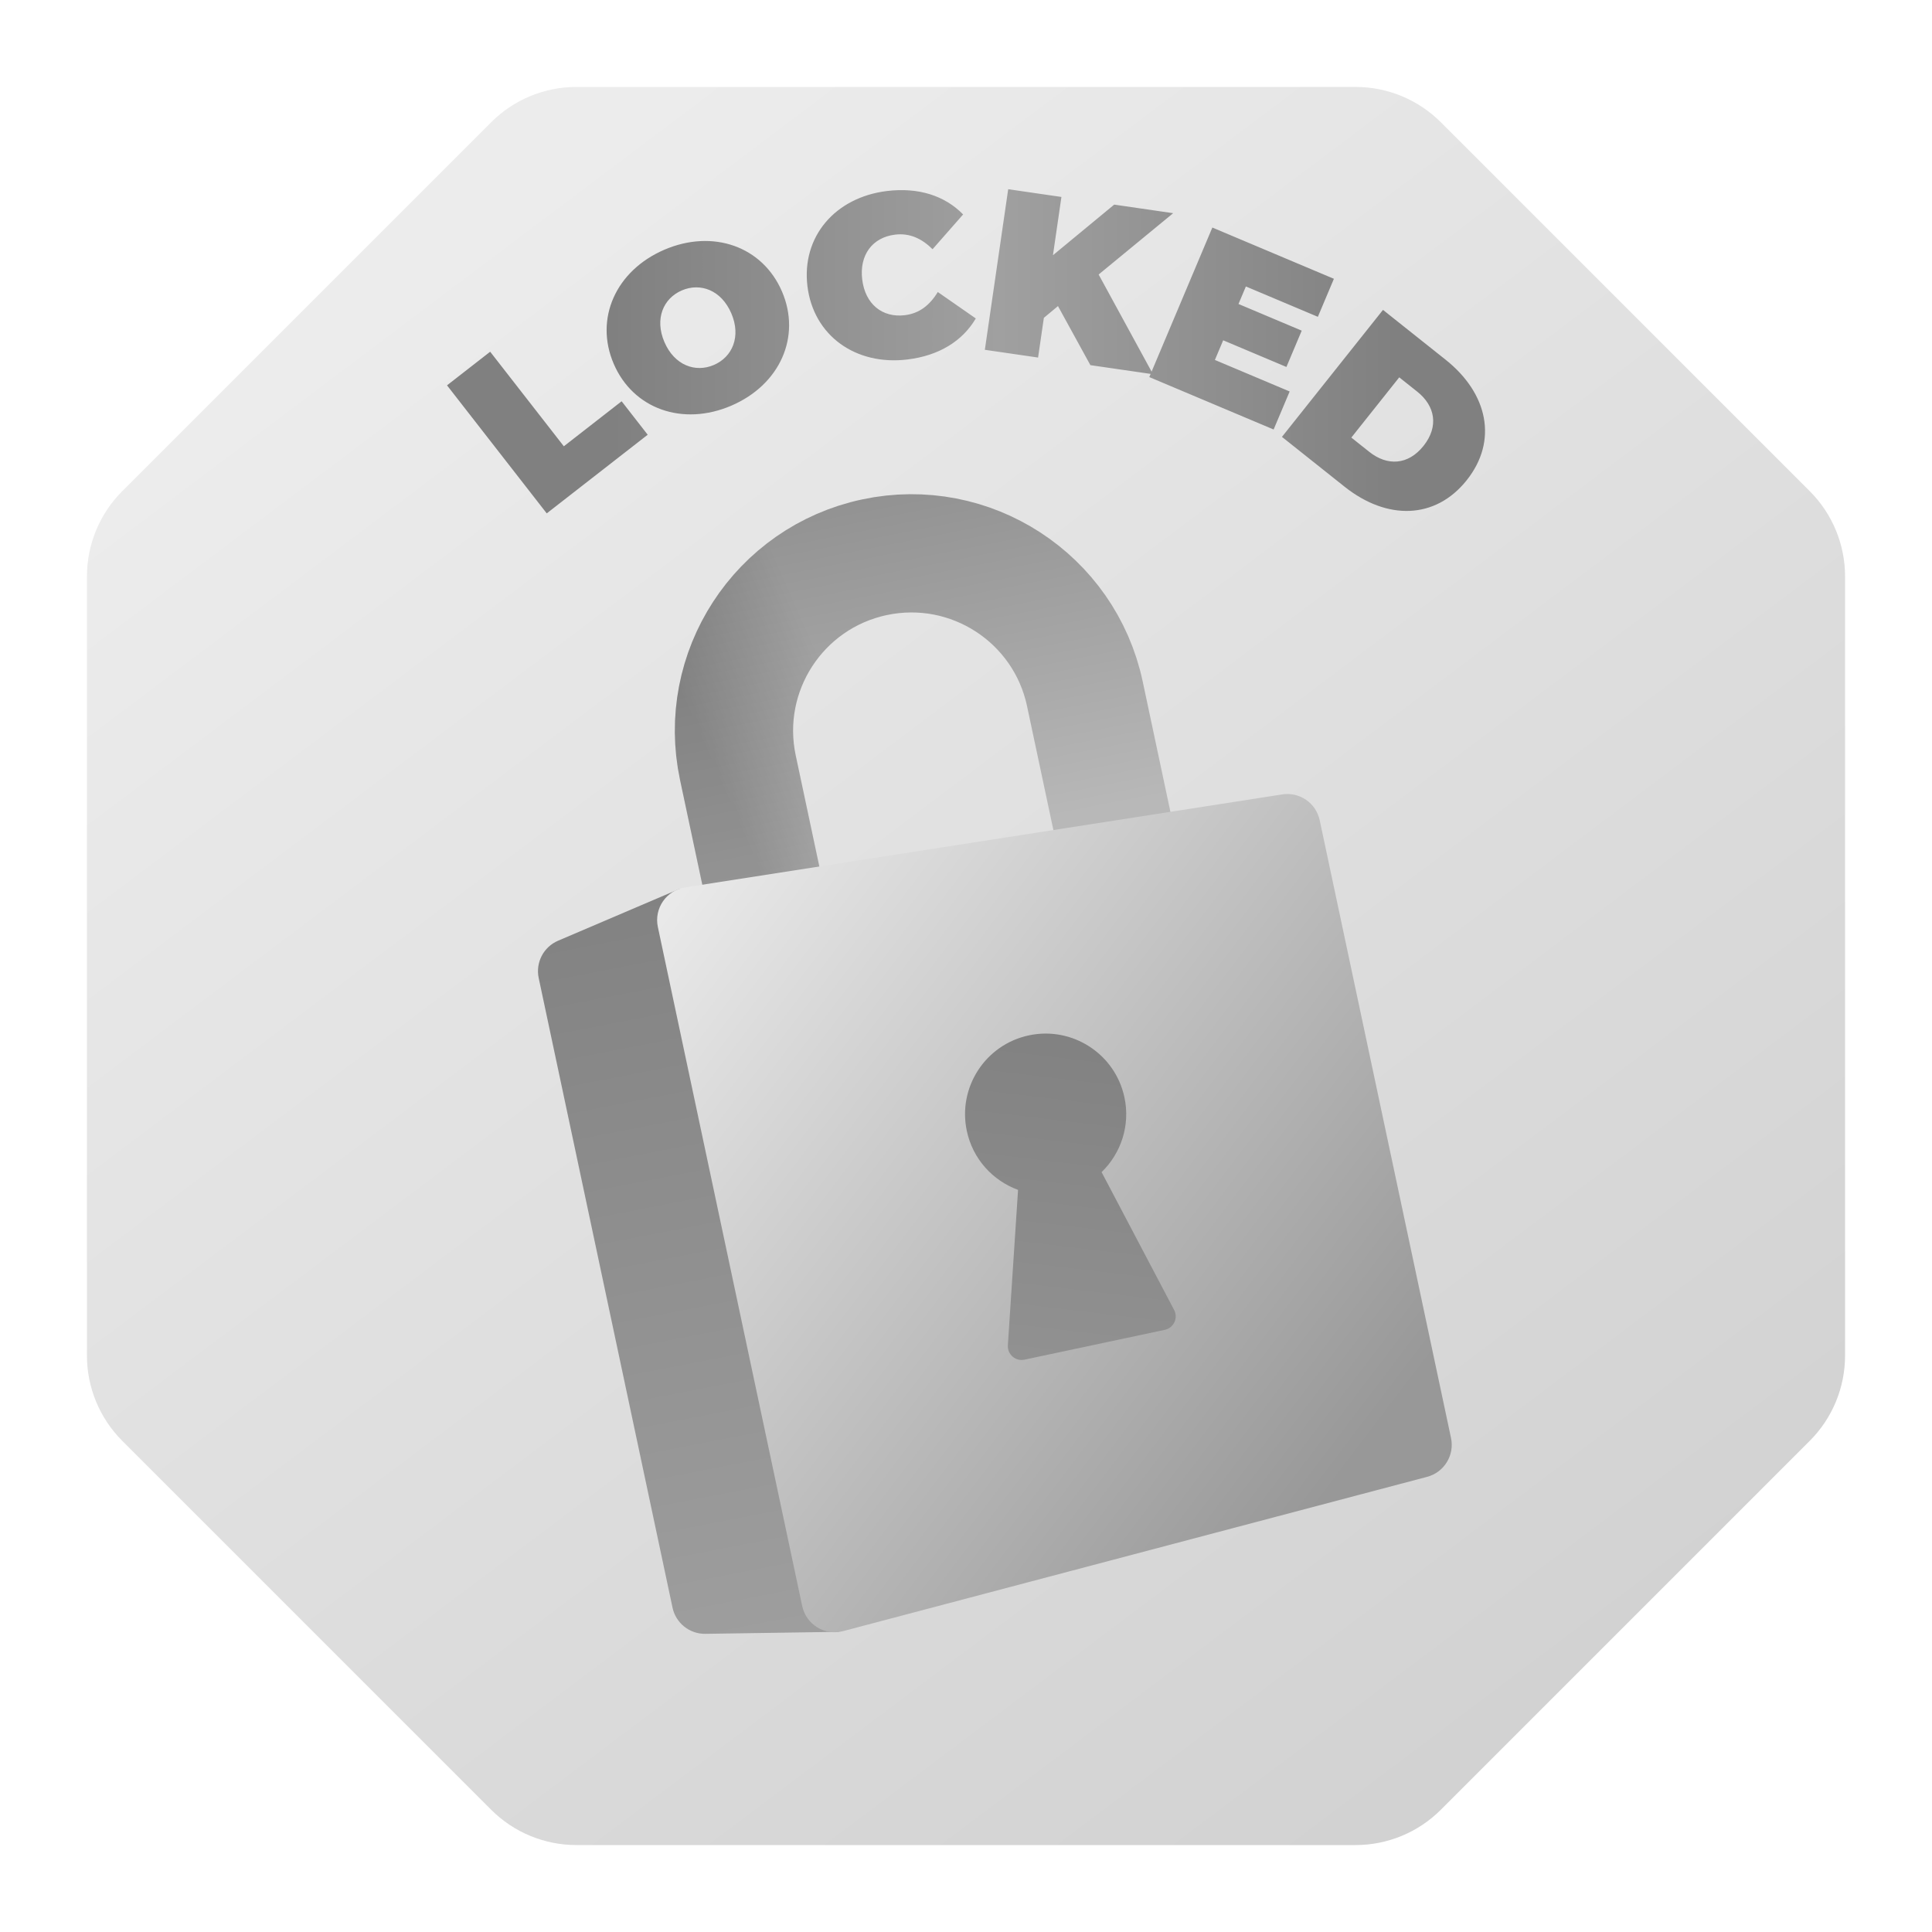
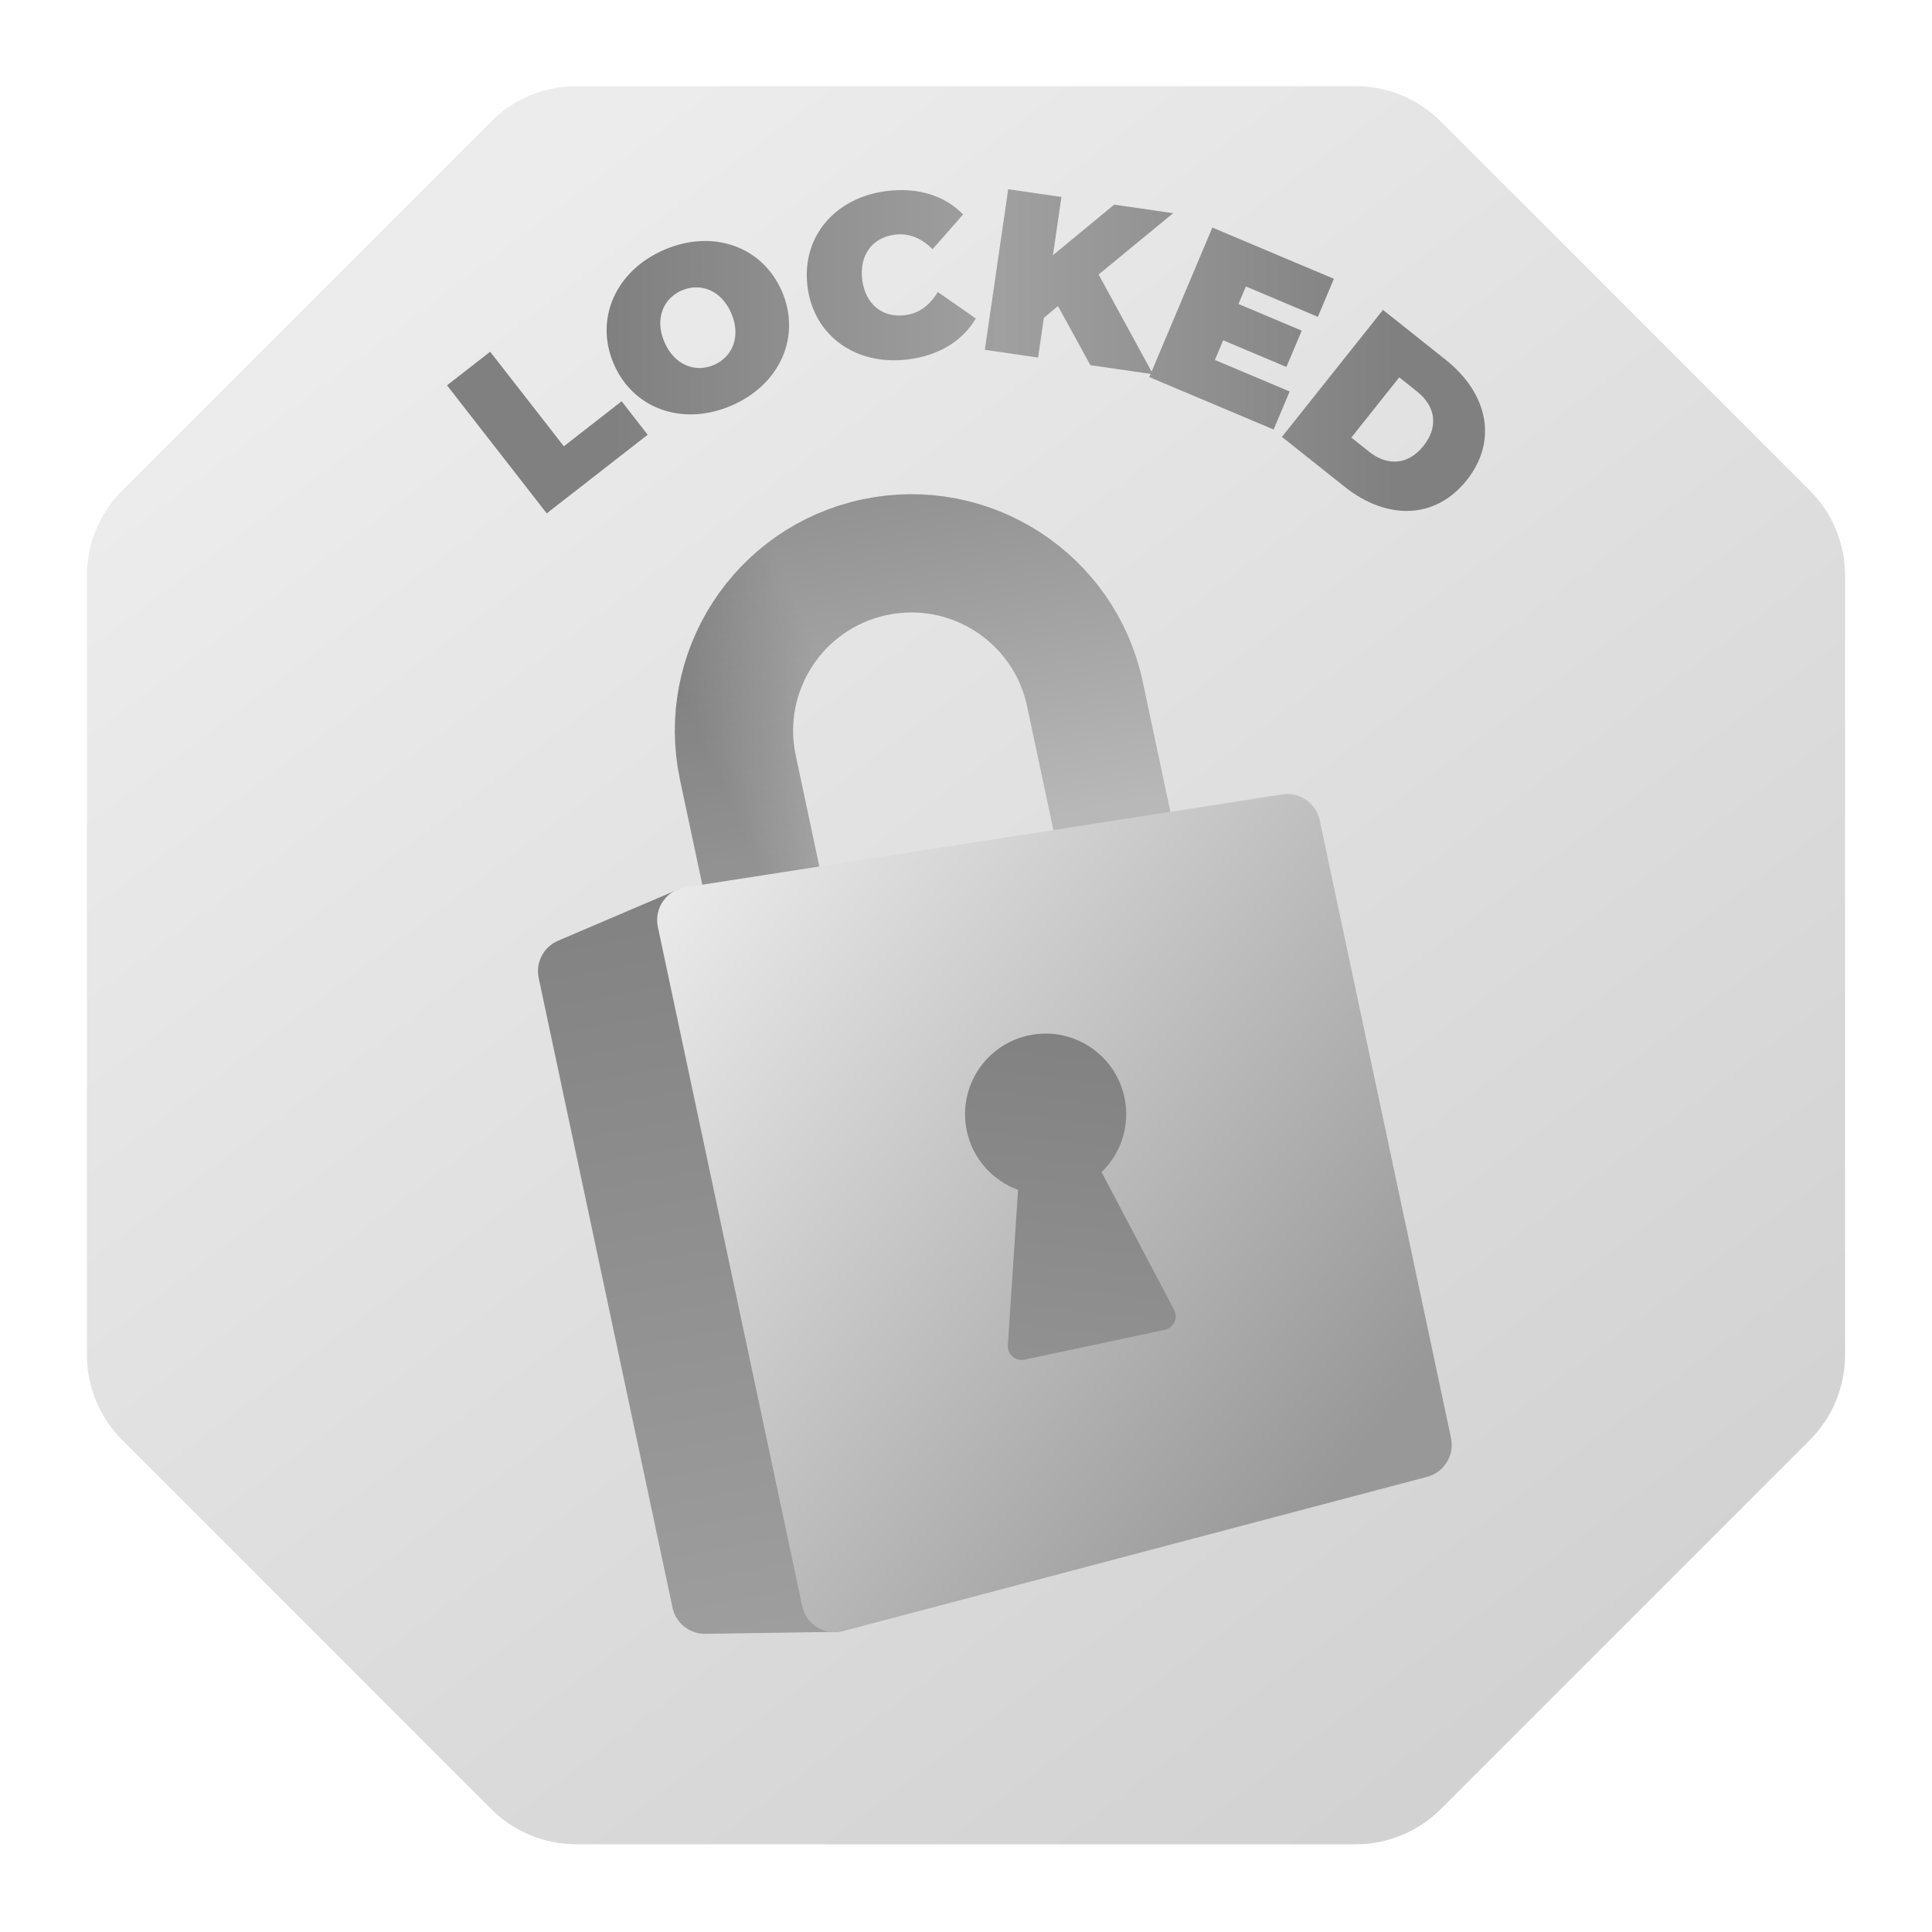
<svg xmlns="http://www.w3.org/2000/svg" width="200" height="200" viewBox="0 0 200 200" fill="none">
-   <path d="M140.331 9C143.641 9 146.815 10.315 149.155 12.655L187.345 50.845C189.685 53.185 191 56.359 191 59.669V140.331C191 143.641 189.685 146.815 187.345 149.155L149.155 187.345C146.815 189.685 143.641 191 140.331 191H59.669C56.359 191 53.185 189.685 50.845 187.345L12.655 149.155C10.315 146.815 9 143.641 9 140.331V59.669C9 56.359 10.315 53.185 12.655 50.845L50.845 12.655C53.185 10.315 56.359 9 59.669 9H140.331Z" fill="url(#paint0_linear_8142_186960)" />
+   <path d="M140.339 8.922C143.644 8.922 146.813 10.235 149.149 12.571L187.351 50.773C189.687 53.109 191 56.278 191 59.582V140.261C191 143.566 189.687 146.734 187.351 149.071L149.149 187.273C146.813 189.609 143.644 190.922 140.339 190.922H59.66C56.356 190.922 53.187 189.609 50.851 187.273L12.649 149.071C10.313 146.734 9 143.566 9 140.261V59.582C9 56.278 10.313 53.109 12.649 50.773L50.851 12.571C53.187 10.235 56.356 8.922 59.66 8.922H140.339Z" fill="url(#paint0_linear_8142_186960)" />
  <path d="M81.475 103.413L76.384 79.464C74.276 69.544 80.608 59.793 90.528 57.685C100.448 55.576 110.199 61.908 112.307 71.828L117.398 95.777" stroke="url(#paint1_linear_8142_186960)" stroke-width="12.242" />
  <path opacity="0.2" d="M81.475 103.413L76.384 79.464C74.276 69.544 80.608 59.793 90.528 57.685C100.448 55.576 110.199 61.908 112.307 71.828L117.398 95.777" stroke="url(#paint2_linear_8142_186960)" stroke-width="12.242" />
  <path d="M55.766 101.246C55.426 99.644 56.266 98.026 57.772 97.383L70.387 91.996L86.825 168.927L73.022 169.134C71.385 169.158 69.96 168.022 69.619 166.42L55.766 101.246Z" fill="url(#paint3_linear_8142_186960)" />
  <path d="M68.101 95.959C67.692 94.036 68.982 92.164 70.925 91.862L132.737 82.237C134.534 81.957 136.237 83.13 136.615 84.91L150.208 148.859C150.588 150.646 149.499 152.417 147.732 152.883L87.269 168.855C85.376 169.355 83.45 168.169 83.043 166.254L68.101 95.959Z" fill="url(#paint4_linear_8142_186960)" />
  <path d="M106.509 107.18C111.015 106.222 115.445 109.099 116.403 113.605C117.023 116.523 116.033 119.407 114.037 121.339L121.544 135.605C121.984 136.442 121.503 137.467 120.579 137.664L106.053 140.752C105.128 140.948 104.272 140.207 104.334 139.264L105.389 123.176C102.78 122.223 100.704 119.991 100.084 117.074C99.126 112.568 102.003 108.138 106.509 107.18Z" fill="url(#paint5_linear_8142_186960)" />
  <path d="M56.598 53.144L46.275 39.89L50.743 36.41L58.368 46.199L64.351 41.539L67.05 45.004L56.598 53.144ZM75.711 41.992C70.684 44.153 65.542 42.34 63.533 37.665C61.523 32.991 63.746 28.013 68.773 25.852C73.8 23.691 78.942 25.503 80.952 30.178C82.961 34.852 80.738 39.831 75.711 41.992ZM73.901 37.78C75.819 36.956 76.737 34.837 75.704 32.434C74.671 30.03 72.502 29.238 70.584 30.063C68.665 30.888 67.747 33.006 68.78 35.41C69.814 37.813 71.983 38.605 73.901 37.78ZM93.94 37.213C88.58 37.867 84.211 34.748 83.586 29.626C82.962 24.504 86.455 20.428 91.815 19.774C95.079 19.377 97.797 20.254 99.702 22.198L96.538 25.799C95.411 24.679 94.156 24.107 92.655 24.29C90.321 24.574 88.946 26.386 89.256 28.935C89.567 31.484 91.337 32.913 93.672 32.628C95.172 32.445 96.253 31.588 97.079 30.23L101.014 32.966C99.632 35.311 97.204 36.816 93.94 37.213ZM112.877 37.8L109.521 31.686L108.059 32.904L107.462 37.013L101.951 36.212L104.368 19.587L109.878 20.388L109.001 26.42L115.341 21.182L121.445 22.069L113.731 28.417L119.361 38.742L112.877 37.8ZM125.765 37.262L133.505 40.526L131.845 44.462L118.975 39.035L125.502 23.555L138.085 28.861L136.425 32.797L128.973 29.655L128.208 31.468L134.754 34.228L133.169 37.988L126.623 35.227L125.765 37.262ZM132.707 45.226L143.167 32.08L149.646 37.235C154.041 40.731 155.077 45.635 151.835 49.71C148.592 53.786 143.581 53.878 139.186 50.381L132.707 45.226ZM139.889 45.297L141.748 46.776C143.607 48.255 145.766 48.163 147.365 46.154C148.964 44.145 148.568 42.02 146.709 40.541L144.85 39.062L139.889 45.297Z" fill="url(#paint6_linear_8142_186960)" />
  <defs>
-     <linearGradient id="paint0_linear_8142_186960" x1="47.235" y1="24.968" x2="164.727" y2="181.021" gradientUnits="userSpaceOnUse">
+     <linearGradient id="paint0_linear_8142_186960" x1="47.235" y1="24.89" x2="164.727" y2="180.943" gradientUnits="userSpaceOnUse">
      <stop stop-color="#ECECEC" />
      <stop offset="1" stop-color="#D1D1D1" />
    </linearGradient>
    <linearGradient id="paint1_linear_8142_186960" x1="99.529" y1="86.611" x2="92.517" y2="50.932" gradientUnits="userSpaceOnUse">
      <stop stop-color="#B8B8B8" />
      <stop offset="1" stop-color="#929292" />
    </linearGradient>
    <linearGradient id="paint2_linear_8142_186960" x1="145.267" y1="53.419" x2="68.121" y2="87.4" gradientUnits="userSpaceOnUse">
      <stop offset="0.726" stop-opacity="0" />
      <stop offset="0.899" />
    </linearGradient>
    <linearGradient id="paint3_linear_8142_186960" x1="65.654" y1="92.777" x2="82.589" y2="180.005" gradientUnits="userSpaceOnUse">
      <stop stop-color="#828282" />
      <stop offset="1" stop-color="#A2A2A2" />
    </linearGradient>
    <linearGradient id="paint4_linear_8142_186960" x1="67.348" y1="92.853" x2="141.625" y2="149.285" gradientUnits="userSpaceOnUse">
      <stop stop-color="#EBEBEB" />
      <stop offset="1" stop-color="#989898" />
    </linearGradient>
    <linearGradient id="paint5_linear_8142_186960" x1="115.189" y1="106.901" x2="108.841" y2="160.256" gradientUnits="userSpaceOnUse">
      <stop stop-color="#818181" />
      <stop offset="1" stop-color="#9A9A9A" />
    </linearGradient>
    <linearGradient id="paint6_linear_8142_186960" x1="63.378" y1="40.741" x2="144.558" y2="40.741" gradientUnits="userSpaceOnUse">
      <stop stop-color="#808080" />
      <stop offset="0.493" stop-color="#A0A0A0" />
      <stop offset="1" stop-color="#808080" />
    </linearGradient>
  </defs>
</svg>
